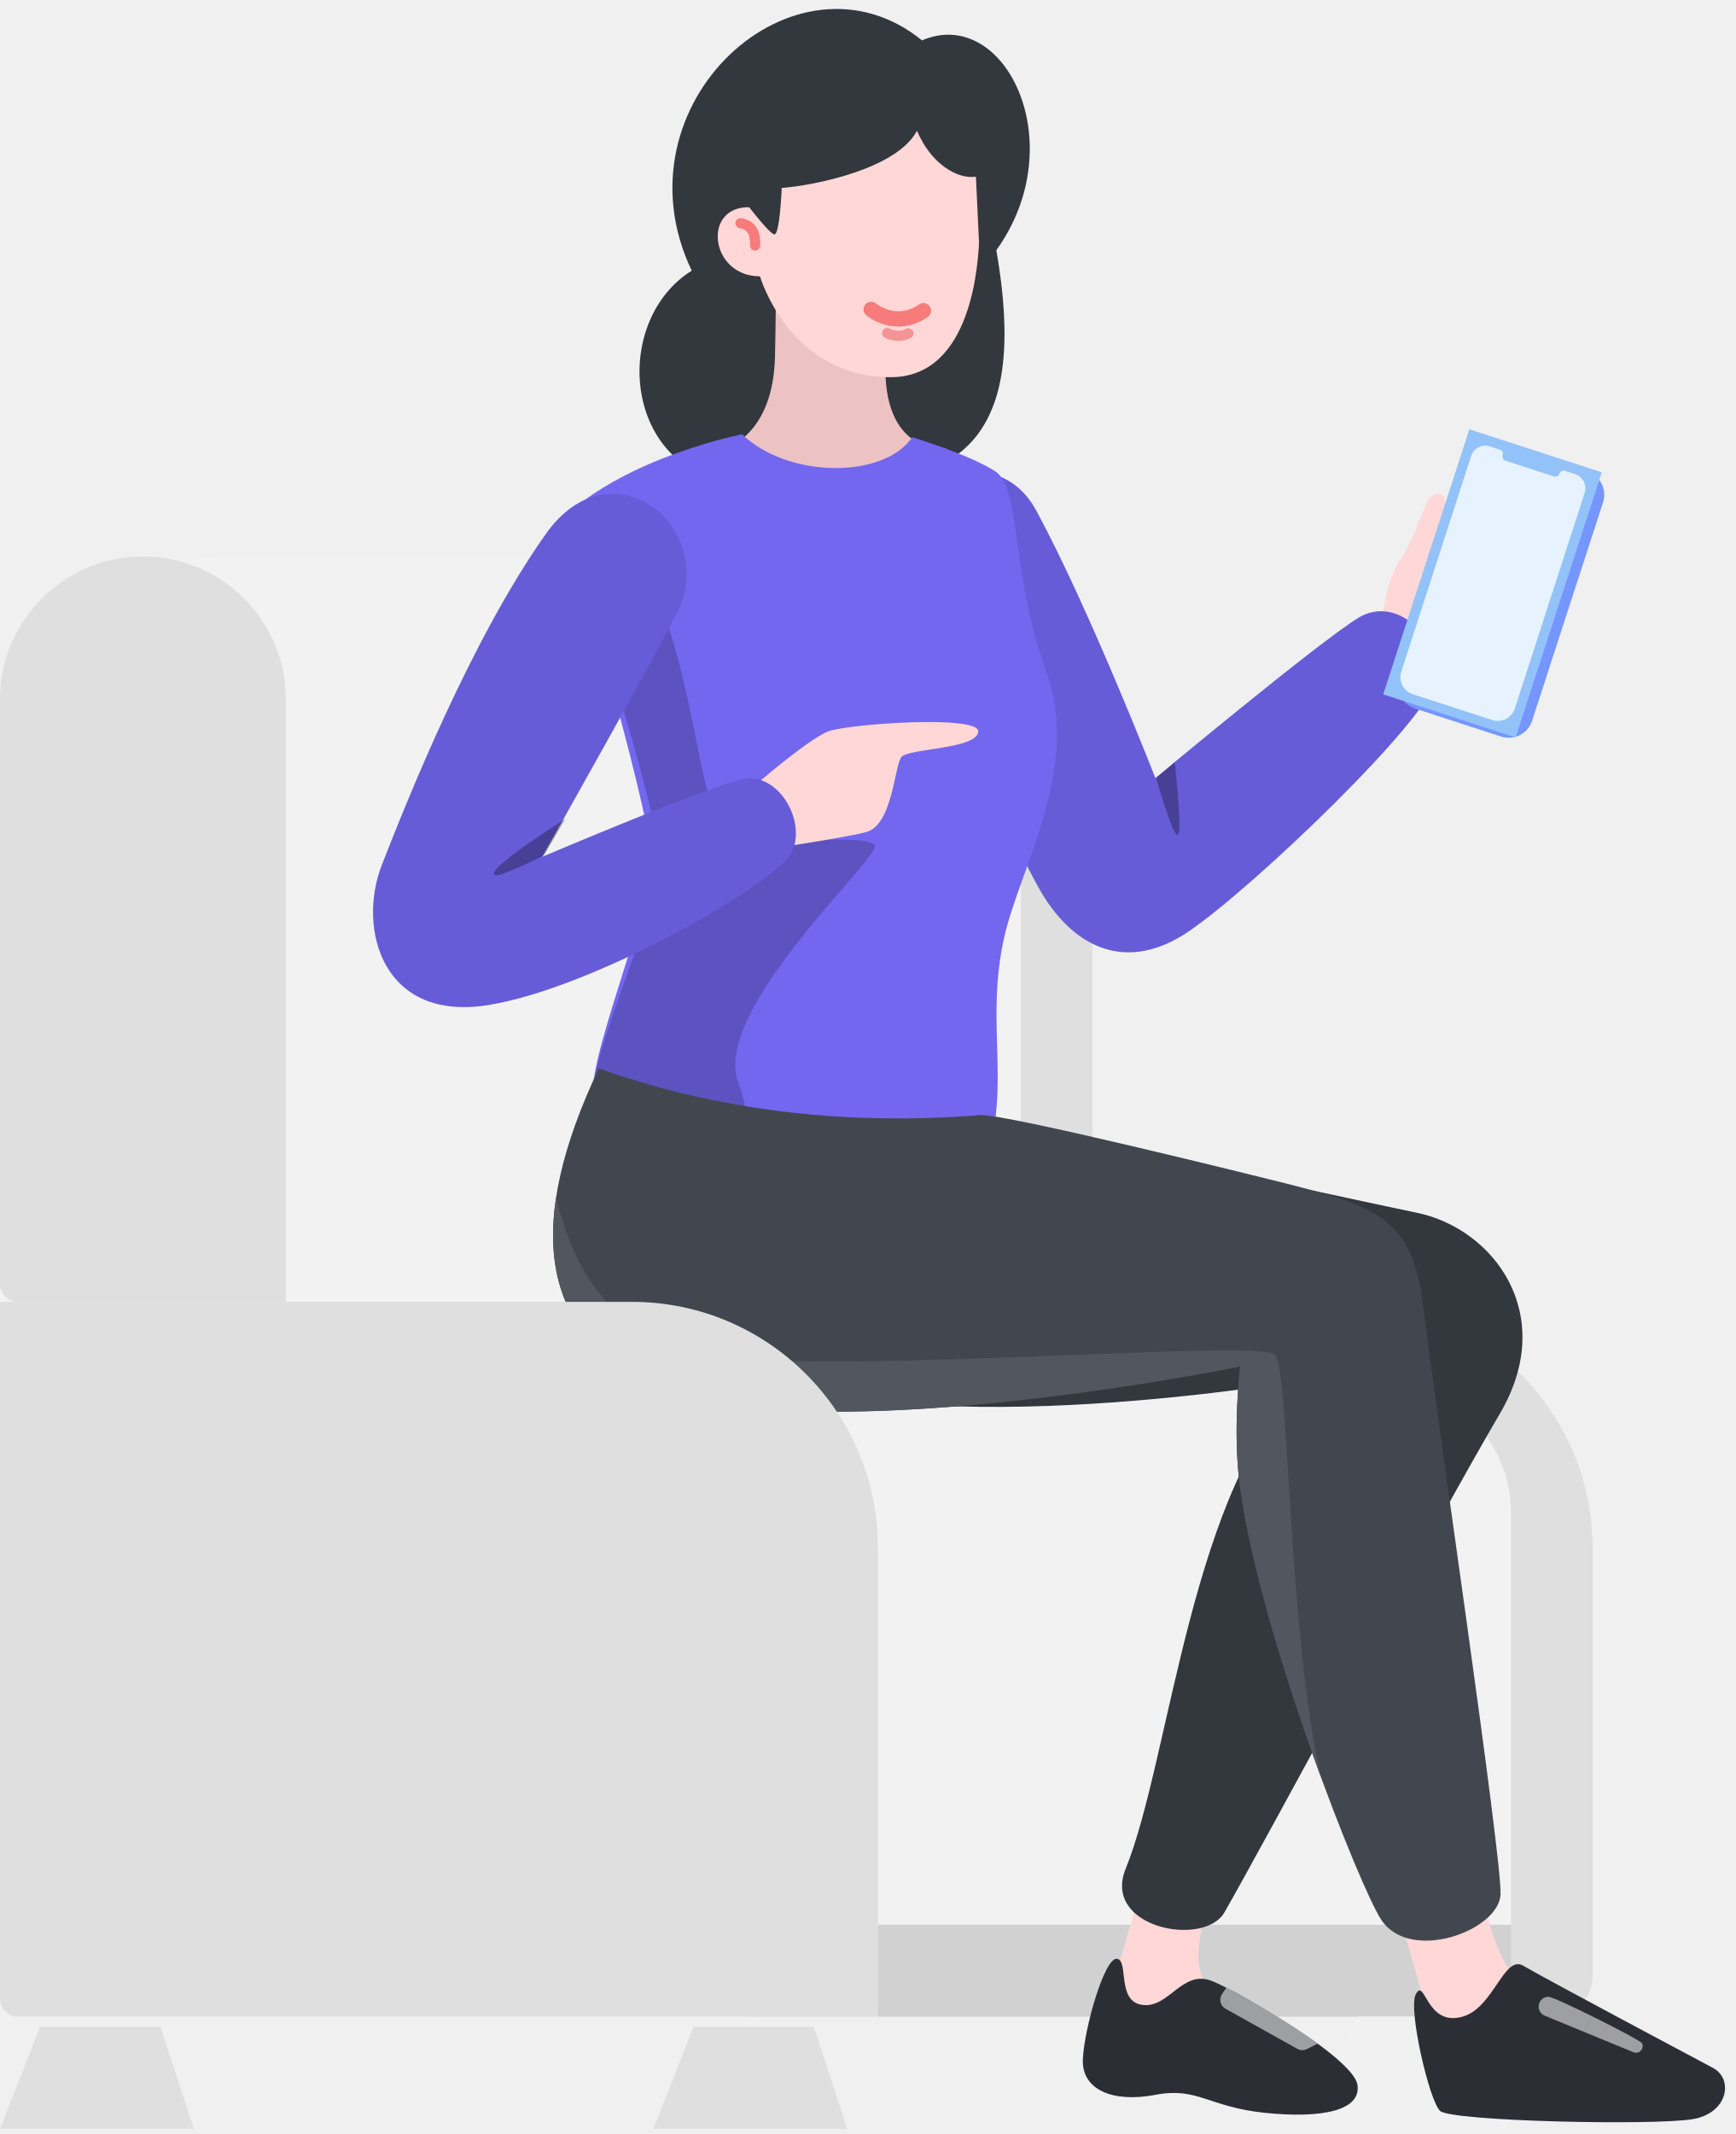
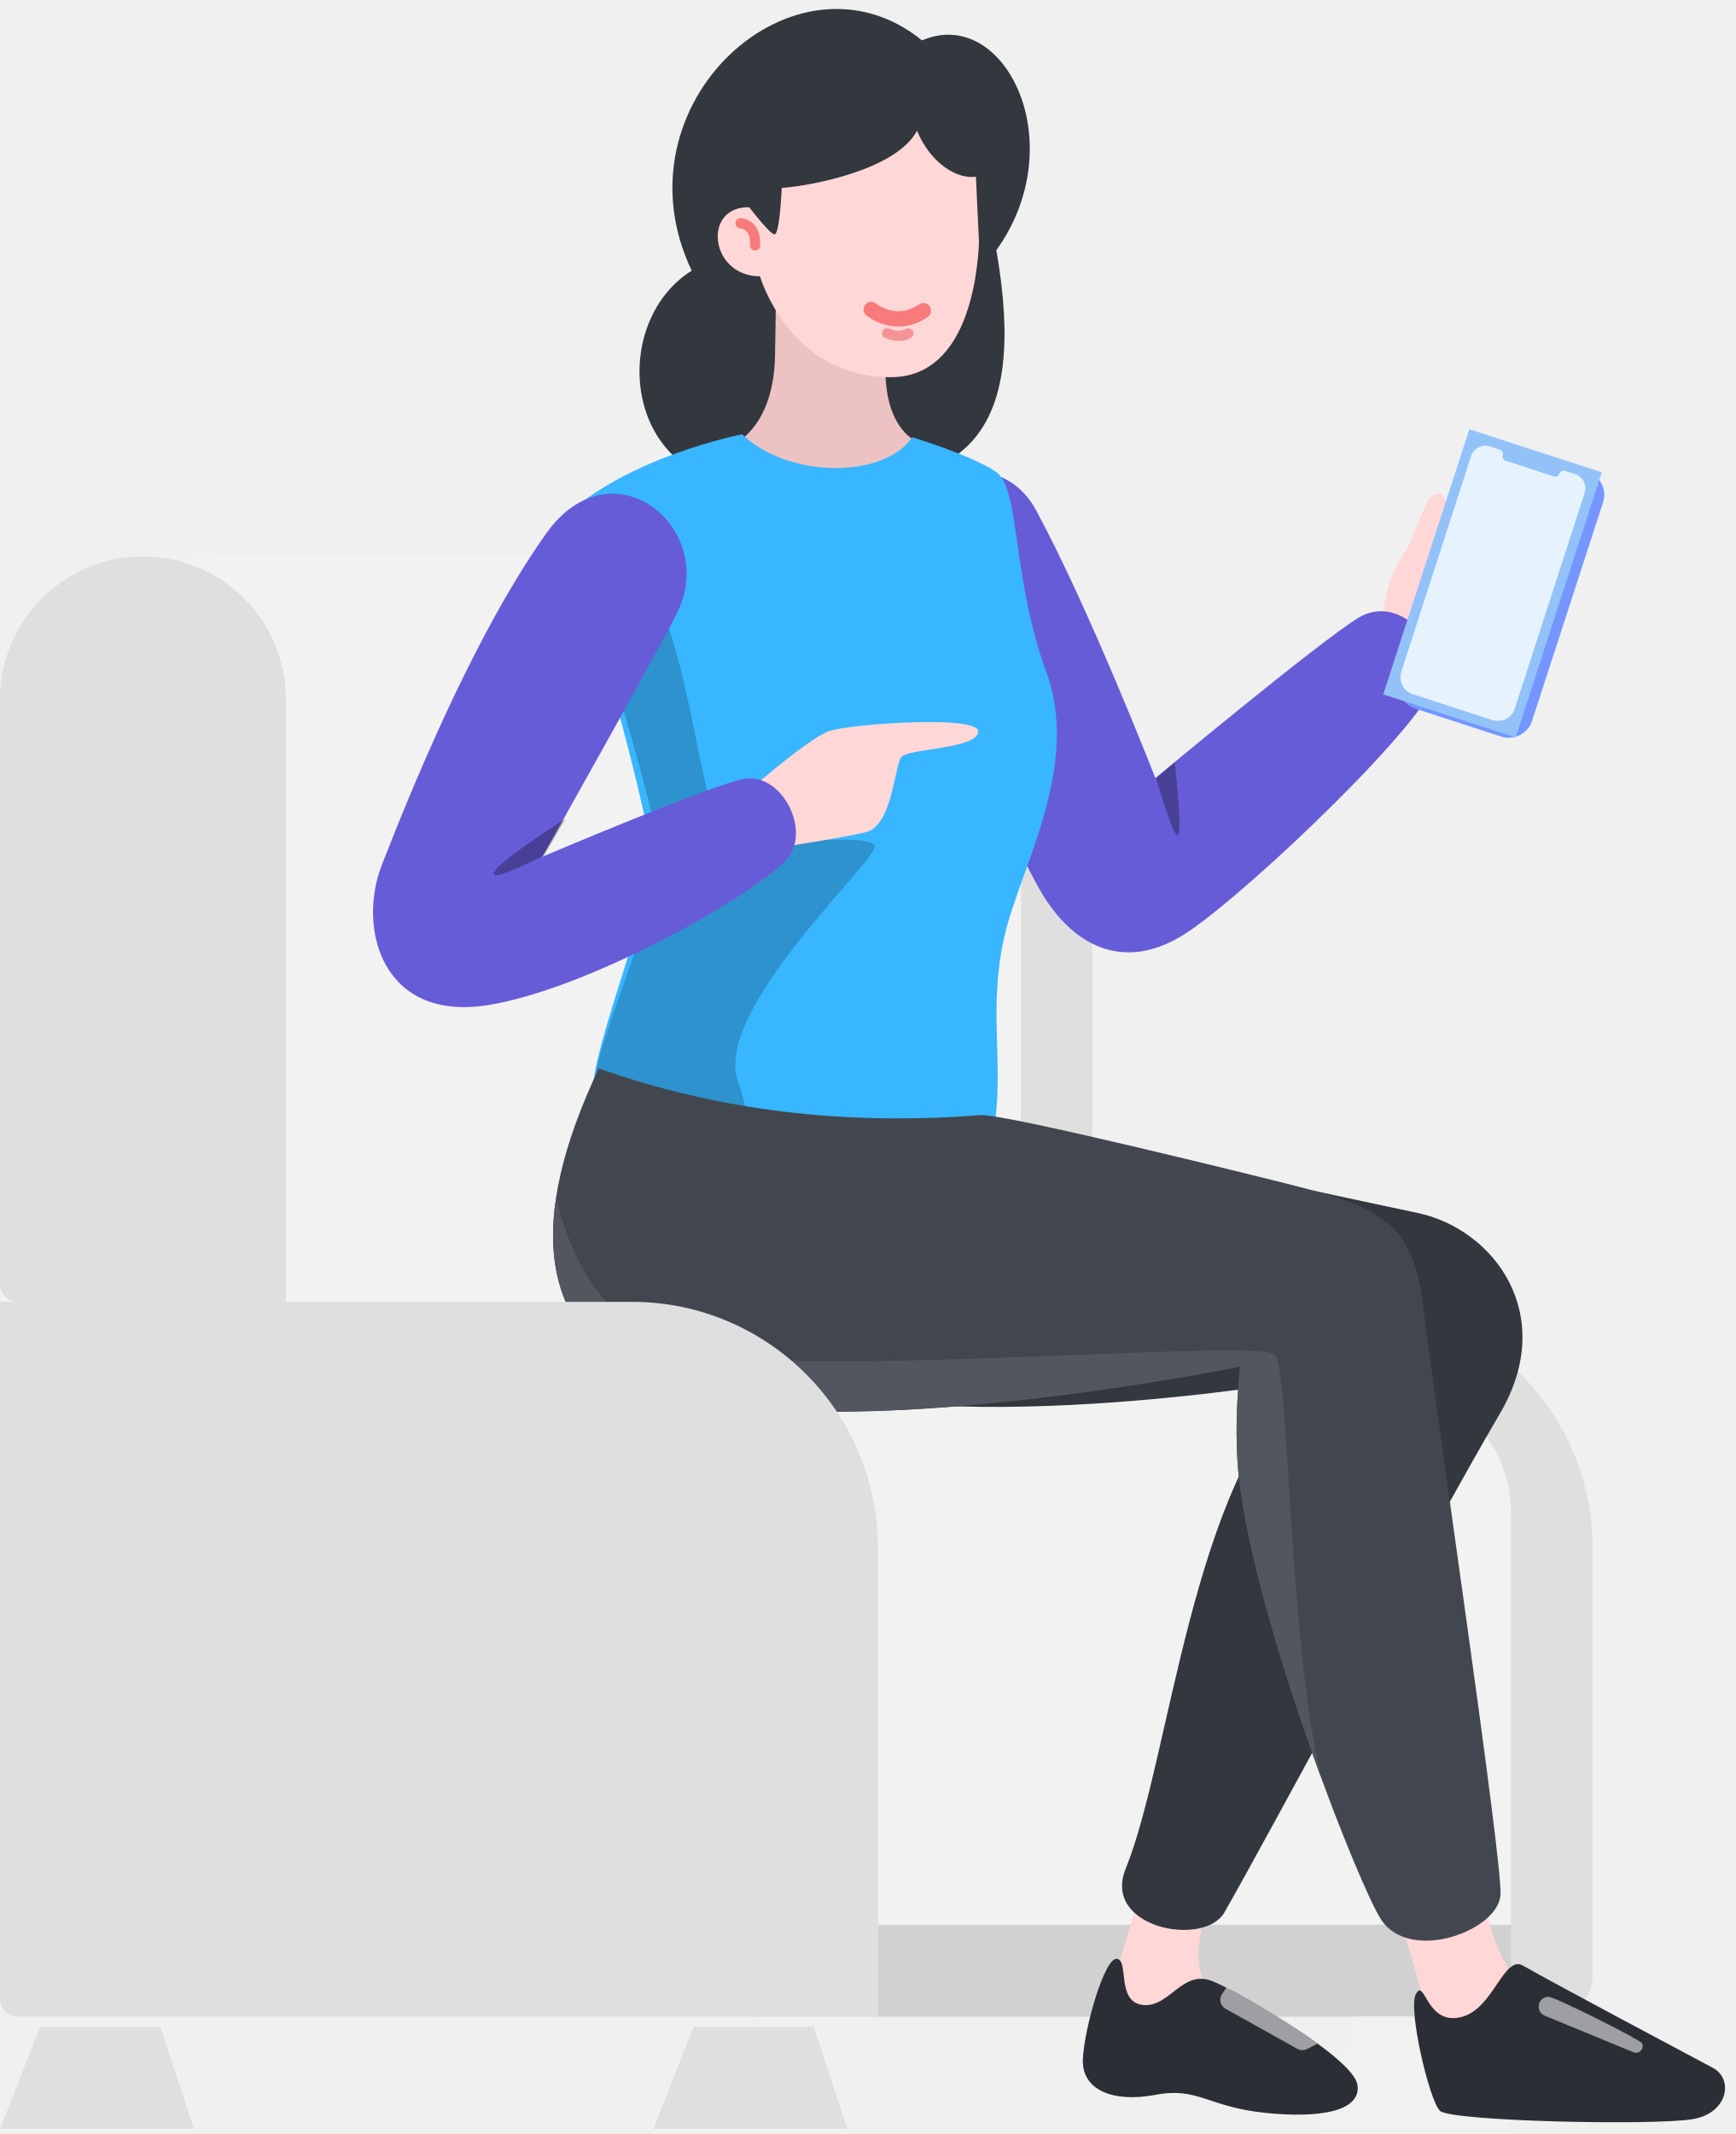
<svg xmlns="http://www.w3.org/2000/svg" width="170px" height="209px" viewBox="0 0 170 209" version="1.1">
  <g id="📝-Pages-New" stroke="none" stroke-width="1" fill="none" fill-rule="evenodd">
    <g id="FAQ" transform="translate(-336, -817)">
      <g id="Illustration" transform="translate(421, 921.5) scale(-1, 1) translate(-421, -921.5) translate(336, 817)">
        <path d="M38.111,127.5 L100,127.5 L100,127.5 L100,193.5 C100,195.709 98.209,197.5 96,197.5 L18,197.5 C15.791,197.5 14,195.709 14,193.5 L14,151.611 C14,138.295 24.795,127.5 38.111,127.5 Z" id="Rectangle" fill="#DFDFDF" />
        <polygon id="Rectangle" fill="#D1D1D1" points="22 188.5 84 188.5 84 197.5 22 197.5" />
        <polygon id="Path" fill="#DFDFDF" points="102.07 198.5 106 208.5 87 208.5 90.293 198.5" />
        <polygon id="Path" fill="#F1F1F1" points="37.07 197.5 41 208.5 22 208.5 25.293 197.5" />
        <polygon id="Path" fill="#DFDFDF" points="166.07 198.5 170 208.5 151 208.5 154.293 198.5" />
        <path d="M86.58,54.796 L100,54.5 L100,54.5 L100,134.5 L63,134.5 L63,78.901 C63,65.792 73.474,55.084 86.58,54.796 Z" id="Rectangle" fill="#DFDFDF" />
        <path d="M94.111,54.5 L148.16,54.5 C160.222,54.5 170,64.278 170,76.34 L170,133.753 C170,134.718 169.218,135.5 168.253,135.5 L70,135.5 L70,135.5 L70,78.611 C70,65.295 80.795,54.5 94.111,54.5 Z" id="Rectangle" fill="#F2F2F2" />
        <path d="M156,54.5 C163.732,54.5 170,60.768 170,68.5 L170,125.753 C170,126.718 169.218,127.5 168.253,127.5 L142,127.5 L142,127.5 L142,68.5 C142,60.768 148.268,54.5 156,54.5 Z" id="Rectangle" fill="#DFDFDF" />
        <path d="M34.6,135.5 L96,135.5 L96,135.5 L96,188.5 L22,188.5 L22,148.1 C22,141.141 27.641,135.5 34.6,135.5 Z" id="Rectangle" fill="#F2F2F2" />
        <g id="Wom1.4" transform="translate(67, 104.5) scale(-1, 1) translate(-67, -104.5) translate(0, 0.5)">
          <g id="Head" transform="translate(26.64127, 0.378756)">
            <path d="M8.147,46.319 C-1.785,44.004 -2.439,30.361 5.112,25.629 C-2.676,9.292 15.333,-6.928 27.669,3.075 C35.756,-0.389 42.476,13.129 34.951,23.628 C38.106,41.654 31.685,46.314 20.109,46.512 L8.147,46.319 Z" id="Path" fill="#33373E" />
            <path d="M8.271,43.06 C8.271,43.06 13.102,41.925 13.27,34.003 C13.437,26.08 13.32,23.376 13.32,23.376 L23.962,23.184 C23.962,23.184 24.078,32.013 24.08,35.207 C24.084,43.785 30.057,43.06 30.057,43.06 C30.057,43.06 28.815,50.016 19.172,50.558 C11.642,50.983 8.271,43.06 8.271,43.06 Z" id="Path" fill="#EDC2C2" />
            <path d="M10.839,19.42 C6.091,19.236 6.866,26.191 11.797,26.182 C11.797,26.182 14.662,36.062 24.607,36.062 C32.684,36.062 33.209,24.546 33.282,22.249 C33.361,19.8 33.371,11.753 33.371,11.753 L10.654,11.742 L10.839,19.42 Z" id="Path" fill="#FFD7D7" />
            <path d="M22.866,28.633 C22.866,28.633 24.498,31.274 27.688,30.334" id="Path" stroke="#F77B7B" stroke-width="1.5" stroke-linecap="round" transform="translate(25.27694, 29.58442) rotate(-18) translate(-25.27694, -29.58442) " />
            <path d="M24.249,31.785 C24.998,32.099 25.708,32.099 26.329,31.738" id="Path" stroke="#F49494" stroke-linecap="round" transform="translate(25.28918, 31.87678) rotate(2) translate(-25.28918, -31.87678) " />
            <path d="M11.057,23.277 C11.356,22.201 11.224,21.261 10.156,20.832" id="Path-8" stroke="#F77B7B" stroke-linecap="round" transform="translate(10.6761, 22.05471) rotate(-13) translate(-10.6761, -22.05471) " />
            <path d="M10.088,18.56 C10.088,18.56 12.69,22.055 13.217,22.073 C13.744,22.092 13.929,17.529 13.929,17.529 C17.121,17.285 25.199,15.675 27.18,11.924 C28.564,15.234 31.212,16.703 32.951,16.421 L33.281,23.452 L34.093,9.317 L9.451,9.317 L10.088,18.56 Z" id="Path" fill="#33373E" />
          </g>
          <g id="LLeg" transform="translate(30.04037, 107.25)">
            <path d="M53.497,75.9 C53.497,75.9 49.238,84.508 52.729,87.221 C56.226,89.934 65.463,95.019 65.463,95.019 L40.992,93.48 L46.431,74.705 L53.497,75.9 Z" id="Path" fill="#FFD7D7" />
            <path d="M43.359,84.092 C44.567,84.233 43.277,88.302 45.892,88.612 C48.501,88.921 49.769,85.066 52.731,86.288 C55.692,87.51 66.492,93.828 66.917,96.411 C67.347,98.994 63.324,99.754 57.805,99.17 C52.287,98.587 51.27,96.623 47.128,97.414 C42.99,98.205 39.891,96.944 40.027,93.919 C40.164,90.894 42.151,83.951 43.359,84.092 Z" id="Path" fill="#2B2E35" />
            <path d="M54.081,86.915 L53.655,87.554 C53.349,88.014 53.473,88.635 53.933,88.941 C53.954,88.956 53.977,88.969 54,88.982 L61.038,92.913 C61.329,93.075 61.681,93.082 61.978,92.931 L63.023,92.401 L63.023,92.401 C61.243,91.111 59.788,90.141 58.18,89.189 C56.945,88.459 55.578,87.706 54.081,86.915 Z" id="Path-14" fill-opacity="0.541" fill="#FFFFFF" />
            <path d="M16.635,0.026 C24.043,0.357 65.276,9.483 72.767,11.034 C80.258,12.584 86.591,20.974 80.879,30.689 C74.463,41.595 57.909,72.567 53.889,79.549 C51.9,83.005 41.864,81.067 44.221,75.267 C48.616,64.455 50.657,37.292 61.861,27.388 C61.861,27.388 24.181,33.951 7.905,26.434 C-3.924,20.969 -1.248,-0.775 16.635,0.026 Z" id="Path" fill="#33373E" />
          </g>
          <g id="LArm" transform="translate(52.38391, 45.76)">
            <path d="M46.782,17.675 C46.782,17.675 46.699,11.643 48.807,8.49 C50.916,5.338 50.999,1.989 52.595,2.099 C54.191,2.208 52.611,9.992 52.611,9.992 C52.611,9.992 54.636,9.218 56.09,8.239 C57.545,7.26 61.955,2.432 62.986,3.288 C64.734,4.745 61.919,12.967 60.386,14.61 C58.848,16.255 50.445,21.661 50.445,21.661 L46.782,17.675 Z" id="Path" fill="#FFD7D7" />
            <path d="M1.256,14.061 C4.702,22.06 11.012,36.754 13.613,41.138 C16.873,46.628 22.014,49.047 28.033,44.973 C34.357,40.693 51.771,23.999 52.282,20.217 C52.788,16.435 48.526,11.898 44.669,14.247 C40.812,16.596 24.787,29.942 24.787,29.942 C24.787,29.942 18.32,13.351 13.117,3.74 C8.611,-4.575 -3.99,1.9 1.256,14.061 Z" id="Path" fill="#675CD7" />
            <path d="M24.854,29.951 C26.012,33.882 26.726,35.733 26.997,35.506 C27.268,35.278 27.164,32.913 26.687,28.41 L24.854,29.951 Z" id="Path" fill-opacity="0.303" fill="#000000" />
          </g>
          <g id="PhoneMini4" transform="translate(110.3976, 56.90821) scale(-1, 1) rotate(-18) translate(-110.3976, -56.90821) translate(102.3976, 42.40821)">
            <g id="Group-3" transform="translate(0, 0)">
              <path d="M2.834,1.009 L11.674,1.009 C12.999,1.009 14.074,2.083 14.074,3.409 L14.074,25.909 C14.074,27.234 12.999,28.309 11.674,28.309 L2.834,28.309 C1.509,28.309 0.434,27.234 0.434,25.909 L0.434,3.409 C0.434,2.083 1.509,1.009 2.834,1.009 Z" id="Rectangle" fill="#7596FF" fill-rule="nonzero" />
              <rect id="Rectangle" fill="#93C2F9" x="1.461" y="0.65" width="13.64" height="27.3" />
              <path d="M3.899,1.625 L4.934,1.625 C5.145,1.625 5.32,1.777 5.356,1.977 L5.363,2.055 C5.363,2.292 5.555,2.484 5.793,2.484 L10.781,2.484 C10.991,2.484 11.167,2.332 11.203,2.132 L11.21,2.055 C11.21,1.817 11.402,1.625 11.639,1.625 L12.669,1.625 C13.433,1.625 14.06,2.214 14.121,2.964 L14.126,3.085 L14.126,3.085 L14.106,25.285 C14.104,26.254 13.319,27.038 12.351,27.04 L4.167,27.04 C3.241,27.041 2.482,26.323 2.418,25.412 L2.413,25.287 C2.413,25.286 2.413,25.285 2.415,25.285 L2.434,3.09 C2.435,2.281 3.091,1.625 3.899,1.625 Z" id="Rectangle" fill="#E6F3FF" fill-rule="nonzero" />
            </g>
          </g>
          <g id="Body" transform="translate(19.19922, 42.03301)">
-             <path d="M0,8.15 C0,8.15 8.305,35.978 8.551,41.246 C8.797,46.514 1.758,61.997 2.957,65.911 C5.72,74.954 40.995,78.848 42.343,66.682 C42.971,61.009 41.663,55.917 43.17,49.231 C44.672,42.546 50.709,32.612 47.285,23.271 C43.861,13.931 44.778,5.29 42.329,3.657 C39.88,2.024 34.156,0.289 34.156,0.289 C31.372,4.389 21.973,4.329 17.489,-4.61852778e-14 C17.489,-4.61852778e-14 6.348,2.163 0,8.15 Z" id="Path" fill="#7367F0" />
+             <path d="M0,8.15 C0,8.15 8.305,35.978 8.551,41.246 C8.797,46.514 1.758,61.997 2.957,65.911 C5.72,74.954 40.995,78.848 42.343,66.682 C42.971,61.009 41.663,55.917 43.17,49.231 C44.672,42.546 50.709,32.612 47.285,23.271 C43.861,13.931 44.778,5.29 42.329,3.657 C39.88,2.024 34.156,0.289 34.156,0.289 C31.372,4.389 21.973,4.329 17.489,-4.61852778e-14 C17.489,-4.61852778e-14 6.348,2.163 0,8.15 Z" id="Path" fill="#38b6ff" />
            <path d="M7.442,12.657 C12.978,21.448 12.961,36.755 15.934,38.76 C18.907,40.764 30.479,38.797 30.479,40.385 C30.479,41.972 14.488,56.522 17.113,63.477 C18.487,67.119 18.115,70.377 15.994,73.251 L15.302,73.1 C9.002,71.675 3.936,69.117 2.957,65.911 C1.758,61.997 9.609,46.514 9.363,41.246 C9.154,36.774 2.553,16.046 0.563,9.882 C2.183,7.021 4.476,7.946 7.442,12.657 Z" id="Path" fill-opacity="0.199" fill="#000000" />
          </g>
          <g id="RArm" transform="translate(0, 47.85625)">
            <path d="M36.081,30.158 C36.081,30.158 43.076,23.962 45.217,23.243 C47.359,22.524 59.9,21.661 59.821,23.285 C59.731,25.026 52.995,24.926 52.297,25.782 C51.599,26.638 51.44,32.491 48.802,33.148 C46.169,33.805 38.275,34.938 38.275,34.938 L36.081,30.158 Z" id="Path" fill="#FFD7D7" />
            <path d="M17.471,3.926 C10.102,14.334 3.81,30.189 1.395,36.371 C-1.021,42.552 1.416,51.876 12.036,50.045 C22.637,48.22 39.504,38.3 41.37,35.406 C43.237,32.513 40.401,27.247 36.831,27.937 C33.523,28.574 17.116,35.556 17.116,35.556 C17.116,35.556 27.672,16.832 30.249,11.813 C34.554,3.431 23.963,-5.246 17.471,3.926 Z" id="Path" fill="#675CD7" />
            <path d="M17.283,35.428 C13.598,37.26 11.98,37.792 12.429,37.024 C12.879,36.255 15.2,34.521 19.393,31.821 L17.283,35.428 Z" id="Path" fill-opacity="0.303" fill="#000000" />
          </g>
          <g id="RLeg" transform="translate(17.86184, 104)">
            <path d="M91.408,79.495 C91.408,79.495 91.279,89.628 99.622,93.416 C107.96,97.204 113.9,96.976 113.144,99.904 C112.388,102.833 90.686,102.714 88.659,100.424 C86.932,98.476 83.176,80.333 82.141,81.72 L91.408,79.495 Z" id="Path" fill="#FFD7D7" />
            <path d="M84.807,90.837 C85.739,89.036 85.797,94.103 89.472,92.987 C92.454,92.08 93.474,86.893 95.358,88.029 C97.243,89.165 113.83,97.974 113.925,98.027 C115.967,99.128 115.397,102.463 111.947,103.045 C108.114,103.692 88.254,103.257 87.189,102.234 C86.123,101.212 84.06,92.282 84.807,90.837 Z" id="Path" fill="#2B2E35" />
            <path d="M97.812,91.059 C97.812,91.059 97.812,91.059 97.812,91.059 C97.28,91.059 96.849,91.49 96.849,92.022 C96.849,92.412 97.084,92.764 97.445,92.912 L106.135,96.493 C106.468,96.63 106.849,96.471 106.986,96.139 C107.056,95.968 107.051,95.775 106.971,95.609 C106.971,95.609 106.971,95.609 106.971,95.609 C106.809,95.271 98.437,91.059 97.812,91.059 Z" id="Path-14" fill-opacity="0.541" fill="#FFFFFF" />
            <path d="M4.789,0.143 C-2.392,15.318 -0.936,25.511 9.154,30.722 C23.792,38.281 67.612,29.341 67.612,29.341 C67.612,29.341 66.829,35.65 67.612,41.277 C69.657,55.972 79.383,80.456 81.441,83.533 C84.286,87.787 92.955,84.579 93.118,81.036 C93.282,77.494 86.583,32.251 85.565,23.623 C84.552,14.995 81.352,13.742 72.008,11.383 C69.862,10.842 44.476,4.528 42.151,4.712 C28.829,5.766 16.375,4.243 4.789,0.143 Z" id="Path" fill="#42474F" />
            <path d="M16.595,28.373 C31.087,29.998 69.453,26.648 70.994,28.17 C72.465,29.624 72.22,54.905 75.52,69.538 L75.018,68.156 C71.914,59.53 68.692,49.038 67.612,41.277 C66.829,35.65 67.612,29.341 67.612,29.341 L65.845,29.683 C57.515,31.249 22.035,37.374 9.154,30.722 C2.175,27.118 -0.673,21.13 0.61,12.759 C2.819,22.221 8.148,27.426 16.595,28.373 Z" id="Path" fill="#52565E" />
          </g>
        </g>
        <path d="M108.111,127.5 L170,127.5 L170,127.5 L170,195.753 C170,196.718 169.218,197.5 168.253,197.5 L84,197.5 L84,197.5 L84,151.611 C84,138.295 94.795,127.5 108.111,127.5 Z" id="Rectangle" fill="#DFDFDF" />
      </g>
    </g>
  </g>
</svg>
